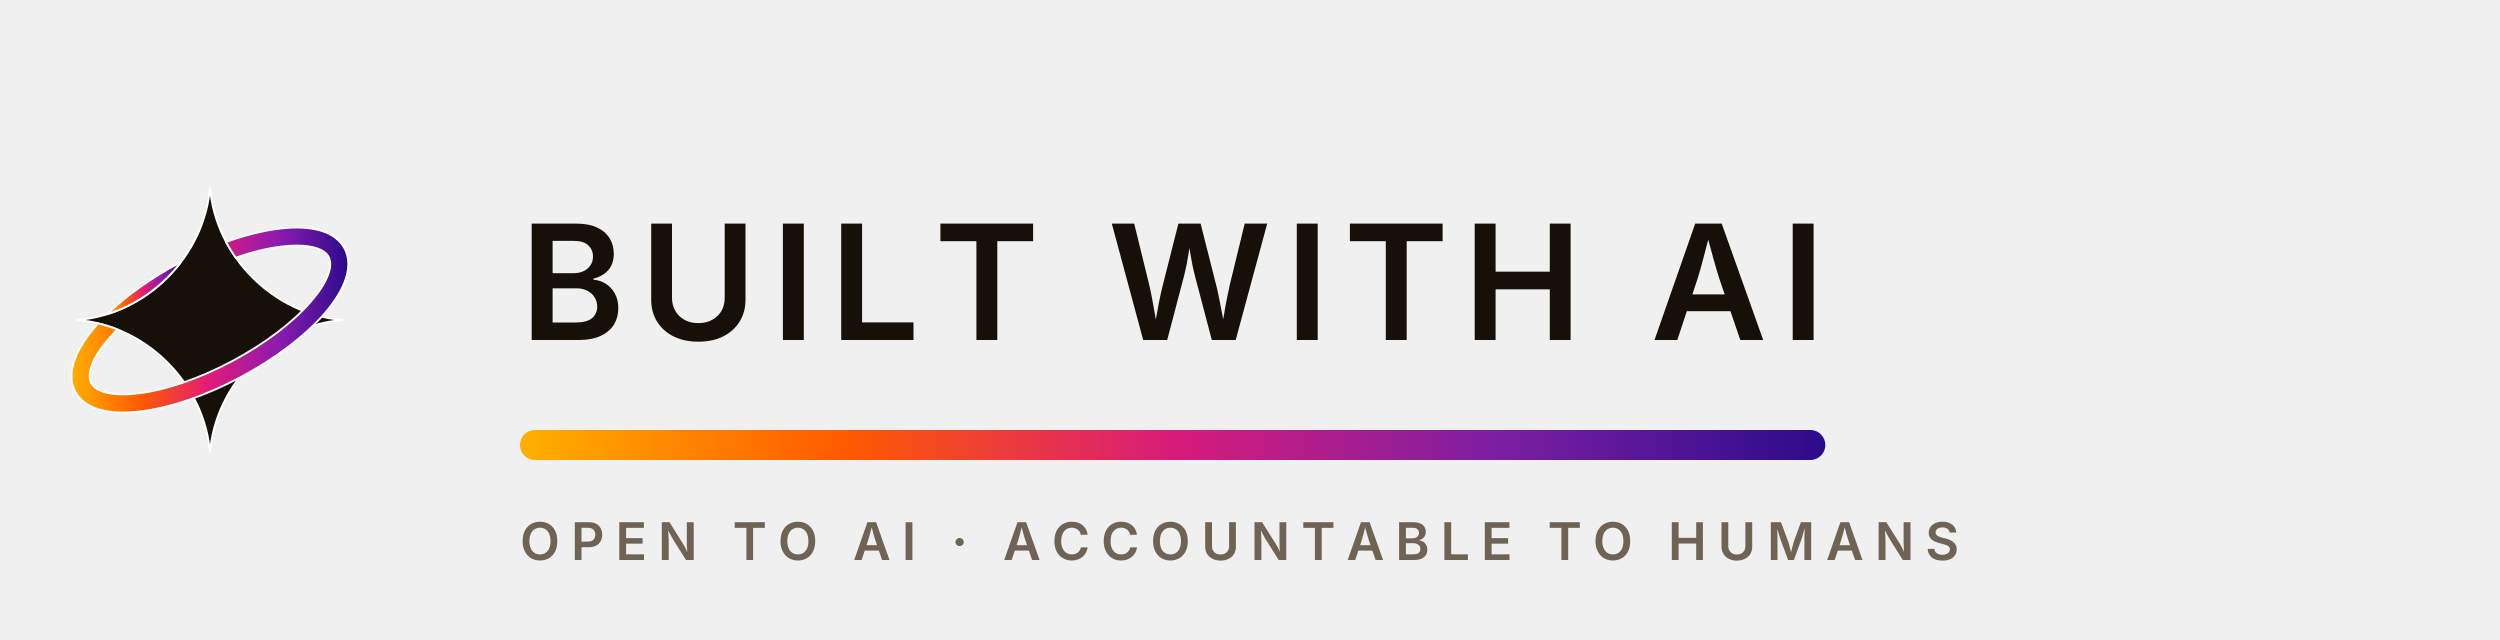
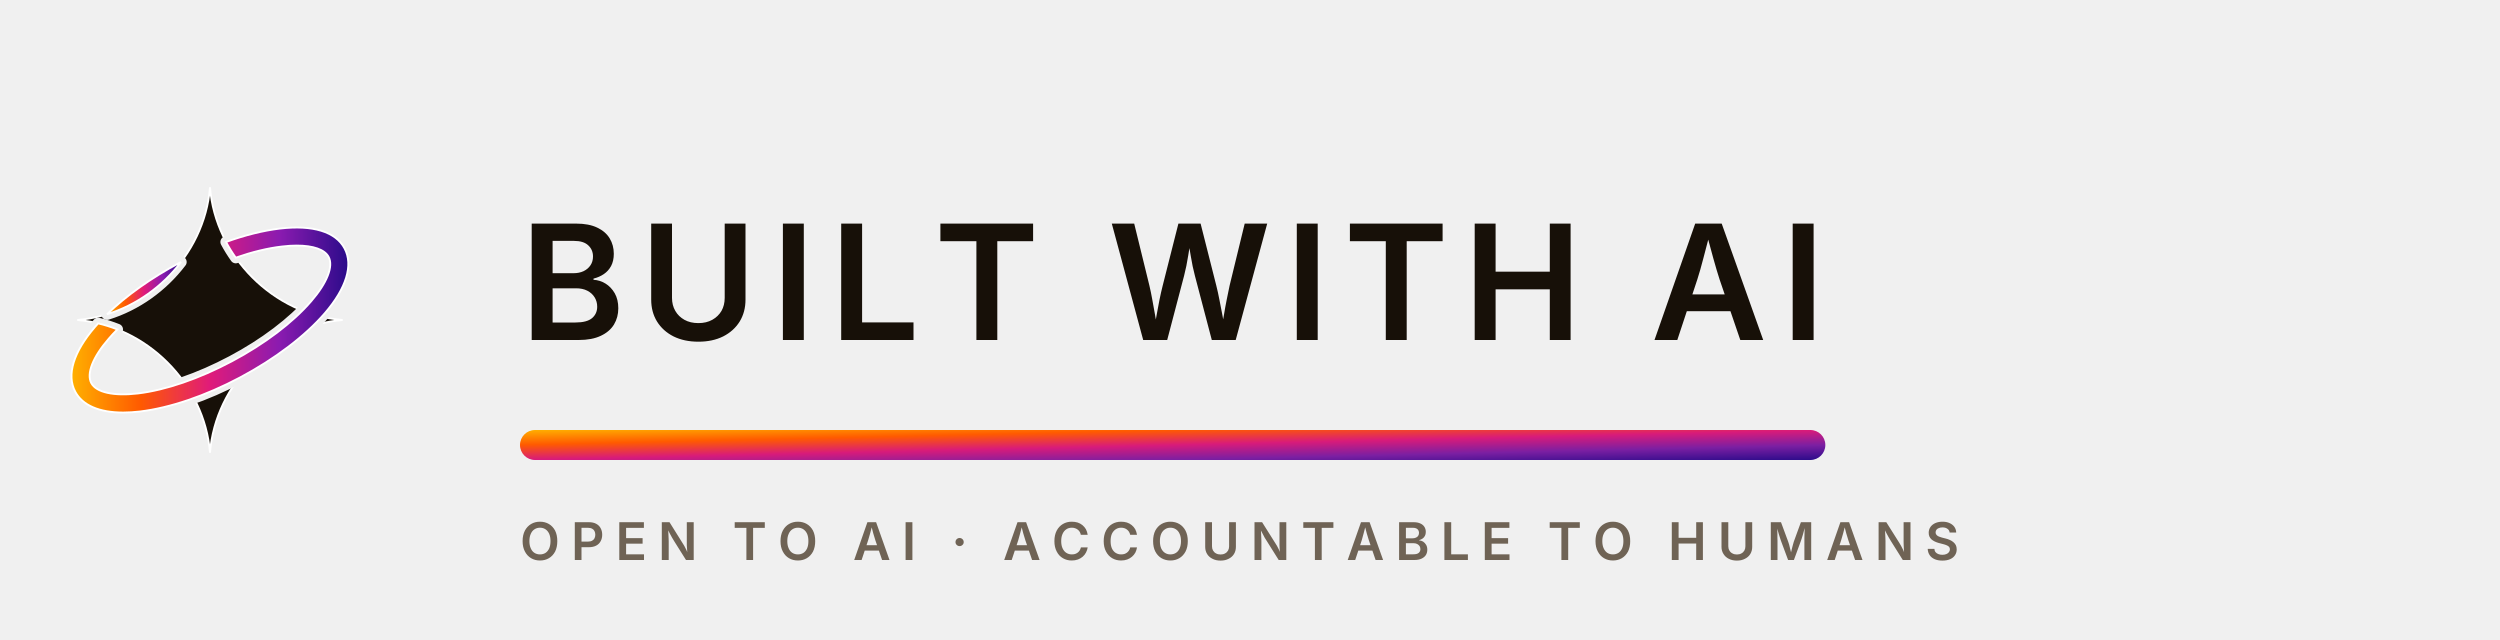
<svg xmlns="http://www.w3.org/2000/svg" width="250" height="64" viewBox="0 0 250 64" role="img">
  <defs>
    <linearGradient id="spec" x1="10" y1="6" x2="54" y2="58" gradientUnits="userSpaceOnUse">
      <stop offset="0" stop-color="#ffb000" />
      <stop offset=".27" stop-color="#ff6a00" />
      <stop offset=".52" stop-color="#e01b7a" />
      <stop offset=".74" stop-color="#8b1bb0" />
      <stop offset="1" stop-color="#2b0b8a" />
    </linearGradient>
-     <linearGradient id="specwide" x1="0" y1="0" x2="1" y2="0">
+     <linearGradient id="specwide" x1="0" y1="0" x2="1" y2="1">
      <stop offset="0" stop-color="#ffb000" />
      <stop offset=".25" stop-color="#ff5a00" />
      <stop offset=".5" stop-color="#d81b7a" />
      <stop offset=".75" stop-color="#7b1fa2" />
      <stop offset="1" stop-color="#2b0b8a" />
    </linearGradient>
  </defs>
  <g transform="translate(4.00 15.00) scale(0.09444)">
    <defs>
      <linearGradient id="g1m7" gradientUnits="userSpaceOnUse" x1="70.949" y1="146.286" x2="149.285" y2="146.286">
        <stop offset="0" stop-color="#FFB000" />
        <stop offset="0.25" stop-color="#FF5A00" />
        <stop offset="0.5" stop-color="#E01B7A" />
        <stop offset="0.75" stop-color="#8B1BB0" />
        <stop offset="1" stop-color="#2B0B8A" />
      </linearGradient>
      <linearGradient id="g2m7" gradientUnits="userSpaceOnUse" x1="33.495" y1="180" x2="326.505" y2="180">
        <stop offset="0" stop-color="#FFB000" />
        <stop offset="0.25" stop-color="#FF5A00" />
        <stop offset="0.5" stop-color="#E01B7A" />
        <stop offset="0.75" stop-color="#8B1BB0" />
        <stop offset="1" stop-color="#2B0B8A" />
      </linearGradient>
    </defs>
-     <path d="M180,39.4c-5.6,73.1-67.5,135-140.6,140.6c73.1,5.6,135,67.5,140.6,140.6c5.6-73.1,67.5-135,140.6-140.6C247.5,174.4,185.6,112.5,180,39.4z" fill="#171008" stroke="#FFFFFF" stroke-width="2" />
+     <mask id="kom7" maskUnits="userSpaceOnUse" x="-20" y="-20" width="400" height="400">
+       <rect x="-20" y="-20" width="400" height="400" fill="#fff" />
+       <path d="M149.3,118.6c-0.5,0.3-1,0.5-1.5,0.8c-30,16-56.7,35-76.8,54.5C102.1,164.3,129.6,144.5,149.3,118.6z" fill="#000" stroke="#000" stroke-width="12" stroke-linejoin="round" />
+       <path d="M322.5,104.2c-9.4-17.7-33.7-25.1-68.5-21c-17.5,2.1-36.9,6.9-57,14.2c3.1,5.8,6.5,11.3,10.3,16.6c17.3-6,33.9-10.1,49-11.8c5.6-0.7,10.8-1,15.6-1c17.4,0,29.6,4.2,33.7,12c5.3,9.9-1.6,27.5-18.5,47c-19.3,22.4-49.1,45-83.9,63.5c-34.8,18.5-70.2,30.6-99.6,34.1c-25.6,3-44-1.1-49.3-11c-5.3-9.9,1.6-27.5,18.5-47c2.8-3.3,5.9-6.6,9.1-9.8c-6.6-2.6-13.4-4.8-20.3-6.4c-1.1,1.3-2.3,2.5-3.4,3.8c-22.8,26.5-30.3,50.8-20.9,68.5c7.7,14.5,25.4,22.1,50.8,22.1c5.5,0,11.5-0.4,17.7-1.1c31.7-3.8,69.5-16.6,106.3-36.2c36.8-19.6,68.6-43.7,89.5-67.9C324.5,146.2,331.9,121.9,322.5,104.2z" fill="#000" stroke="#000" stroke-width="12" stroke-linejoin="round" />
+     </mask>
+     <path d="M180,39.4c-5.6,73.1-67.5,135-140.6,140.6c73.1,5.6,135,67.5,140.6,140.6c5.6-73.1,67.5-135,140.6-140.6C247.5,174.4,185.6,112.5,180,39.4z" fill="#171008" stroke="#FFFFFF" stroke-width="2" mask="url(#kom7)" />
    <path d="M149.3,118.6c-0.5,0.3-1,0.5-1.5,0.8c-30,16-56.7,35-76.8,54.5C102.1,164.3,129.6,144.5,149.3,118.6z" fill="url(#g1m7)" stroke="#FFFFFF" stroke-width="2" />
    <path d="M322.5,104.2c-9.4-17.7-33.7-25.1-68.5-21c-17.5,2.1-36.9,6.9-57,14.2c3.1,5.8,6.5,11.3,10.3,16.6c17.3-6,33.9-10.1,49-11.8c5.6-0.7,10.8-1,15.6-1c17.4,0,29.6,4.2,33.7,12c5.3,9.9-1.6,27.5-18.5,47c-19.3,22.4-49.1,45-83.9,63.5c-34.8,18.5-70.2,30.6-99.6,34.1c-25.6,3-44-1.1-49.3-11c-5.3-9.9,1.6-27.5,18.5-47c2.8-3.3,5.9-6.6,9.1-9.8c-6.6-2.6-13.4-4.8-20.3-6.4c-1.1,1.3-2.3,2.5-3.4,3.8c-22.8,26.5-30.3,50.8-20.9,68.5c7.7,14.5,25.4,22.1,50.8,22.1c5.5,0,11.5-0.4,17.7-1.1c31.7-3.8,69.5-16.6,106.3-36.2c36.8-19.6,68.6-43.7,89.5-67.9C324.5,146.2,331.9,121.9,322.5,104.2z" fill="url(#g2m7)" stroke="#FFFFFF" stroke-width="2" />
  </g>
  <path d="M53.17 34.00V22.36H57.63Q58.88 22.36 59.72 22.76Q60.55 23.15 60.97 23.84Q61.38 24.52 61.38 25.38Q61.38 26.09 61.11 26.60Q60.84 27.10 60.38 27.41Q59.92 27.72 59.35 27.86V27.98Q59.97 28.01 60.54 28.35Q61.11 28.70 61.47 29.32Q61.83 29.95 61.83 30.83Q61.83 31.73 61.40 32.45Q60.96 33.17 60.08 33.58Q59.20 34.00 57.87 34.00ZM55.26 32.25H57.54Q58.69 32.25 59.21 31.81Q59.72 31.37 59.72 30.67Q59.72 30.15 59.46 29.73Q59.20 29.31 58.73 29.07Q58.26 28.83 57.61 28.83H55.26ZM55.26 27.32H57.36Q57.91 27.32 58.35 27.12Q58.79 26.91 59.04 26.54Q59.30 26.16 59.30 25.65Q59.30 24.97 58.82 24.53Q58.35 24.09 57.41 24.09H55.26Z M69.84 34.17Q68.42 34.17 67.35 33.64Q66.29 33.10 65.70 32.15Q65.12 31.20 65.12 29.96V22.36H67.20V29.79Q67.20 30.52 67.53 31.09Q67.85 31.65 68.44 31.98Q69.03 32.31 69.84 32.31Q70.64 32.31 71.23 31.98Q71.82 31.65 72.15 31.09Q72.47 30.52 72.47 29.79V22.36H74.55V29.96Q74.55 31.20 73.97 32.15Q73.38 33.10 72.32 33.64Q71.26 34.17 69.84 34.17Z M80.38 22.36V34.00H78.29V22.36Z M84.12 34.00V22.36H86.21V32.24H91.35V34.00Z M94.04 24.12V22.36H103.31V24.12H99.73V34.00H97.64V24.12Z M114.32 34.00 111.18 22.36H113.42L114.94 28.56Q115.10 29.23 115.23 29.97Q115.37 30.71 115.50 31.46Q115.63 32.21 115.75 32.93H115.41Q115.54 32.21 115.67 31.46Q115.81 30.71 115.95 29.97Q116.10 29.23 116.27 28.56L117.84 22.36H120.06L121.63 28.56Q121.80 29.23 121.94 29.97Q122.09 30.71 122.23 31.46Q122.36 32.21 122.50 32.93H122.14Q122.27 32.21 122.40 31.46Q122.52 30.71 122.67 29.97Q122.81 29.23 122.96 28.56L124.47 22.36H126.72L123.57 34.00H121.18L119.49 27.57Q119.25 26.67 119.08 25.62Q118.90 24.56 118.70 23.38H119.20Q118.98 24.52 118.82 25.56Q118.66 26.60 118.41 27.57L116.72 34.00Z M131.77 22.36V34.00H129.68V22.36Z M134.99 24.12V22.36H144.26V24.12H140.67V34.00H138.58V24.12Z M147.47 34.00V22.36H149.56V27.17H154.98V22.36H157.06V34.00H154.98V28.93H149.56V34.00Z M165.45 34.00 169.52 22.36H172.17L176.32 34.00H174.03L171.96 27.95Q171.66 27.02 171.33 25.83Q171.00 24.65 170.60 23.14H171.04Q170.65 24.66 170.33 25.85Q170.02 27.05 169.73 27.95L167.73 34.00ZM167.82 31.12V29.44H173.95V31.12Z M181.36 22.36V34.00H179.27V22.36Z" fill="#171008" />
  <rect x="52.0" y="43" width="130.534" height="3" rx="1.5" fill="url(#specwide)" />
  <path d="M54.00 56.05Q53.50 56.05 53.11 55.82Q52.72 55.59 52.49 55.15Q52.26 54.72 52.26 54.11Q52.26 53.50 52.49 53.06Q52.72 52.63 53.11 52.40Q53.50 52.17 54.00 52.17Q54.50 52.17 54.89 52.40Q55.28 52.63 55.51 53.06Q55.73 53.50 55.73 54.11Q55.73 54.72 55.51 55.16Q55.28 55.59 54.89 55.82Q54.50 56.05 54.00 56.05ZM54.00 55.44Q54.31 55.44 54.55 55.29Q54.78 55.14 54.92 54.84Q55.05 54.54 55.05 54.11Q55.05 53.68 54.92 53.38Q54.78 53.08 54.55 52.93Q54.31 52.77 54.00 52.77Q53.69 52.77 53.45 52.93Q53.21 53.08 53.08 53.38Q52.94 53.68 52.94 54.11Q52.94 54.54 53.08 54.84Q53.21 55.14 53.45 55.29Q53.69 55.44 54.00 55.44Z M57.48 56.00V52.22H58.89Q59.33 52.22 59.62 52.38Q59.92 52.54 60.07 52.83Q60.22 53.11 60.22 53.47Q60.22 53.83 60.07 54.11Q59.92 54.40 59.62 54.56Q59.32 54.72 58.88 54.72H57.94V54.16H58.79Q59.05 54.16 59.21 54.07Q59.38 53.98 59.45 53.83Q59.53 53.67 59.53 53.47Q59.53 53.27 59.45 53.11Q59.38 52.96 59.21 52.87Q59.05 52.78 58.79 52.78H58.15V56.00Z M61.93 56.00V52.22H64.39V52.79H62.61V53.81H64.26V54.37H62.61V55.43H64.40V56.00Z M66.18 56.00V52.22H66.95L68.25 54.30Q68.34 54.43 68.43 54.59Q68.52 54.76 68.62 54.96Q68.72 55.16 68.81 55.41H68.74Q68.72 55.19 68.71 54.97Q68.69 54.74 68.68 54.54Q68.68 54.34 68.68 54.20V52.22H69.37V56.00H68.60L67.42 54.12Q67.31 53.94 67.21 53.77Q67.11 53.59 66.99 53.37Q66.88 53.15 66.72 52.84H66.81Q66.83 53.11 66.84 53.36Q66.85 53.61 66.86 53.81Q66.87 54.00 66.87 54.12V56.00Z M73.47 52.79V52.22H76.48V52.79H75.31V56.00H74.64V52.79Z M79.79 56.05Q79.29 56.05 78.90 55.82Q78.51 55.59 78.28 55.15Q78.05 54.72 78.05 54.11Q78.05 53.50 78.28 53.06Q78.51 52.63 78.90 52.40Q79.29 52.17 79.79 52.17Q80.29 52.17 80.68 52.40Q81.07 52.63 81.30 53.06Q81.52 53.50 81.52 54.11Q81.52 54.72 81.30 55.16Q81.07 55.59 80.68 55.82Q80.29 56.05 79.79 56.05ZM79.79 55.44Q80.10 55.44 80.34 55.29Q80.57 55.14 80.71 54.84Q80.84 54.54 80.84 54.11Q80.84 53.68 80.71 53.38Q80.57 53.08 80.34 52.93Q80.10 52.77 79.79 52.77Q79.48 52.77 79.24 52.93Q79.00 53.08 78.87 53.38Q78.73 53.68 78.73 54.11Q78.73 54.54 78.87 54.84Q79.00 55.14 79.24 55.29Q79.48 55.44 79.79 55.44Z M85.42 56.00 86.74 52.22H87.61L88.95 56.00H88.21L87.54 54.04Q87.44 53.73 87.33 53.35Q87.23 52.96 87.10 52.47H87.24Q87.11 52.97 87.01 53.35Q86.91 53.74 86.81 54.04L86.16 56.00ZM86.19 55.06V54.52H88.19V55.06Z M91.24 52.22V56.00H90.56V52.22Z M95.96 54.61Q95.79 54.61 95.67 54.49Q95.55 54.38 95.55 54.21Q95.55 54.03 95.67 53.92Q95.79 53.80 95.96 53.80Q96.13 53.80 96.25 53.92Q96.37 54.03 96.37 54.21Q96.37 54.38 96.25 54.49Q96.13 54.61 95.96 54.61Z M100.42 56.00 101.75 52.22H102.61L103.96 56.00H103.21L102.54 54.04Q102.44 53.73 102.33 53.35Q102.23 52.96 102.10 52.47H102.24Q102.11 52.97 102.01 53.35Q101.91 53.74 101.82 54.04L101.17 56.00ZM101.19 55.06V54.52H103.19V55.06Z M107.17 56.05Q106.68 56.05 106.29 55.82Q105.89 55.59 105.67 55.15Q105.44 54.72 105.44 54.11Q105.44 53.50 105.67 53.06Q105.90 52.63 106.29 52.40Q106.68 52.17 107.17 52.17Q107.48 52.17 107.76 52.25Q108.03 52.34 108.24 52.51Q108.45 52.68 108.59 52.92Q108.72 53.17 108.77 53.48H108.08Q108.05 53.31 107.97 53.18Q107.89 53.05 107.77 52.96Q107.65 52.87 107.50 52.82Q107.35 52.77 107.18 52.77Q106.87 52.77 106.63 52.93Q106.39 53.09 106.26 53.38Q106.12 53.68 106.12 54.11Q106.12 54.54 106.26 54.84Q106.40 55.14 106.64 55.29Q106.88 55.44 107.18 55.44Q107.35 55.44 107.50 55.40Q107.65 55.35 107.77 55.26Q107.89 55.17 107.97 55.04Q108.05 54.91 108.09 54.74H108.77Q108.73 55.01 108.60 55.25Q108.48 55.49 108.27 55.67Q108.06 55.85 107.79 55.95Q107.51 56.05 107.17 56.05Z M112.11 56.05Q111.61 56.05 111.22 55.82Q110.83 55.59 110.60 55.15Q110.37 54.72 110.37 54.11Q110.37 53.50 110.60 53.06Q110.83 52.63 111.22 52.40Q111.61 52.17 112.11 52.17Q112.42 52.17 112.69 52.25Q112.96 52.34 113.17 52.51Q113.38 52.68 113.52 52.92Q113.65 53.17 113.70 53.48H113.02Q112.98 53.31 112.90 53.18Q112.82 53.05 112.70 52.96Q112.59 52.87 112.44 52.82Q112.29 52.77 112.12 52.77Q111.81 52.77 111.57 52.93Q111.33 53.09 111.19 53.38Q111.06 53.68 111.06 54.11Q111.06 54.54 111.19 54.84Q111.33 55.14 111.57 55.29Q111.81 55.44 112.11 55.44Q112.28 55.44 112.43 55.40Q112.58 55.35 112.70 55.26Q112.82 55.17 112.90 55.04Q112.99 54.91 113.02 54.74H113.70Q113.66 55.01 113.54 55.25Q113.41 55.49 113.20 55.67Q112.99 55.85 112.72 55.95Q112.44 56.05 112.11 56.05Z M117.04 56.05Q116.55 56.05 116.15 55.82Q115.76 55.59 115.53 55.15Q115.31 54.72 115.31 54.11Q115.31 53.50 115.53 53.06Q115.76 52.63 116.15 52.40Q116.55 52.17 117.04 52.17Q117.54 52.17 117.93 52.40Q118.32 52.63 118.55 53.06Q118.78 53.50 118.78 54.11Q118.78 54.72 118.55 55.16Q118.32 55.59 117.93 55.82Q117.54 56.05 117.04 56.05ZM117.04 55.44Q117.35 55.44 117.59 55.29Q117.83 55.14 117.96 54.84Q118.10 54.54 118.10 54.11Q118.10 53.68 117.96 53.38Q117.83 53.08 117.59 52.93Q117.35 52.77 117.04 52.77Q116.73 52.77 116.50 52.93Q116.26 53.08 116.12 53.38Q115.99 53.68 115.99 54.11Q115.99 54.54 116.12 54.84Q116.26 55.14 116.50 55.29Q116.73 55.44 117.04 55.44Z M122.06 56.06Q121.59 56.06 121.25 55.88Q120.90 55.71 120.71 55.40Q120.52 55.09 120.52 54.69V52.22H121.20V54.63Q121.20 54.87 121.30 55.05Q121.41 55.24 121.60 55.34Q121.79 55.45 122.06 55.45Q122.32 55.45 122.51 55.34Q122.70 55.24 122.81 55.05Q122.91 54.87 122.91 54.63V52.22H123.59V54.69Q123.59 55.09 123.40 55.40Q123.21 55.71 122.86 55.88Q122.52 56.06 122.06 56.06Z M125.45 56.00V52.22H126.21L127.52 54.30Q127.60 54.43 127.70 54.59Q127.79 54.76 127.89 54.96Q127.98 55.16 128.08 55.41H128.01Q127.99 55.19 127.97 54.97Q127.96 54.74 127.95 54.54Q127.95 54.34 127.95 54.20V52.22H128.63V56.00H127.87L126.69 54.12Q126.57 53.94 126.47 53.77Q126.37 53.59 126.26 53.37Q126.15 53.15 125.98 52.84H126.08Q126.09 53.11 126.11 53.36Q126.12 53.61 126.13 53.81Q126.14 54.00 126.14 54.12V56.00Z M130.33 52.79V52.22H133.34V52.79H132.17V56.00H131.49V52.79Z M134.77 56.00 136.10 52.22H136.96L138.31 56.00H137.56L136.89 54.04Q136.79 53.73 136.68 53.35Q136.58 52.96 136.45 52.47H136.59Q136.46 52.97 136.36 53.35Q136.26 53.74 136.17 54.04L135.52 56.00ZM135.54 55.06V54.52H137.54V55.06Z M139.91 56.00V52.22H141.36Q141.77 52.22 142.04 52.35Q142.31 52.47 142.45 52.70Q142.58 52.92 142.58 53.20Q142.58 53.43 142.49 53.59Q142.40 53.76 142.25 53.86Q142.10 53.96 141.92 54.01V54.04Q142.12 54.05 142.31 54.16Q142.49 54.28 142.61 54.48Q142.73 54.68 142.73 54.97Q142.73 55.26 142.59 55.50Q142.44 55.73 142.16 55.86Q141.87 56.00 141.44 56.00ZM140.59 55.43H141.33Q141.71 55.43 141.87 55.29Q142.04 55.14 142.04 54.92Q142.04 54.75 141.96 54.61Q141.87 54.48 141.72 54.40Q141.57 54.32 141.35 54.32H140.59ZM140.59 53.83H141.27Q141.45 53.83 141.60 53.76Q141.74 53.70 141.82 53.58Q141.90 53.45 141.90 53.29Q141.90 53.07 141.75 52.92Q141.59 52.78 141.29 52.78H140.59Z M144.44 56.00V52.22H145.12V55.43H146.79V56.00Z M148.48 56.00V52.22H150.94V52.79H149.16V53.81H150.81V54.37H149.16V55.43H150.95V56.00Z M154.97 52.79V52.22H157.98V52.79H156.82V56.00H156.14V52.79Z M161.29 56.05Q160.79 56.05 160.40 55.82Q160.01 55.59 159.78 55.15Q159.55 54.72 159.55 54.11Q159.55 53.50 159.78 53.06Q160.01 52.63 160.40 52.40Q160.79 52.17 161.29 52.17Q161.79 52.17 162.18 52.40Q162.57 52.63 162.80 53.06Q163.02 53.50 163.02 54.11Q163.02 54.72 162.80 55.16Q162.57 55.59 162.18 55.82Q161.79 56.05 161.29 56.05ZM161.29 55.44Q161.60 55.44 161.84 55.29Q162.07 55.14 162.21 54.84Q162.34 54.54 162.34 54.11Q162.34 53.68 162.21 53.38Q162.07 53.08 161.84 52.93Q161.60 52.77 161.29 52.77Q160.98 52.77 160.74 52.93Q160.51 53.08 160.37 53.38Q160.23 53.68 160.23 54.11Q160.23 54.54 160.37 54.84Q160.51 55.14 160.74 55.29Q160.98 55.44 161.29 55.44Z M167.18 56.00V52.22H167.86V53.78H169.62V52.22H170.29V56.00H169.62V54.35H167.86V56.00Z M173.69 56.06Q173.23 56.06 172.88 55.88Q172.54 55.71 172.35 55.40Q172.15 55.09 172.15 54.69V52.22H172.83V54.63Q172.83 54.87 172.94 55.05Q173.04 55.24 173.24 55.34Q173.43 55.45 173.69 55.45Q173.95 55.45 174.14 55.34Q174.33 55.24 174.44 55.05Q174.54 54.87 174.54 54.63V52.22H175.22V54.69Q175.22 55.09 175.03 55.40Q174.84 55.71 174.49 55.88Q174.15 56.06 173.69 56.06Z M177.08 56.00V52.22H178.10L178.82 54.17Q178.86 54.28 178.91 54.45Q178.95 54.62 179.00 54.82Q179.05 55.02 179.10 55.21Q179.14 55.39 179.17 55.54H179.03Q179.07 55.40 179.11 55.21Q179.15 55.02 179.20 54.83Q179.25 54.63 179.30 54.45Q179.35 54.28 179.38 54.17L180.09 52.22H181.12V56.00H180.44V54.09Q180.44 53.97 180.44 53.80Q180.45 53.62 180.45 53.43Q180.46 53.23 180.46 53.03Q180.47 52.82 180.47 52.64H180.51Q180.46 52.84 180.40 53.05Q180.35 53.26 180.29 53.46Q180.23 53.66 180.18 53.82Q180.12 53.98 180.09 54.09L179.39 56.00H178.81L178.10 54.09Q178.06 53.98 178.01 53.82Q177.96 53.66 177.90 53.47Q177.84 53.27 177.78 53.06Q177.72 52.85 177.66 52.64H177.72Q177.72 52.81 177.73 53.01Q177.73 53.21 177.74 53.41Q177.74 53.61 177.74 53.79Q177.75 53.96 177.75 54.09V56.00Z M182.72 56.00 184.04 52.22H184.91L186.25 56.00H185.51L184.84 54.04Q184.74 53.73 184.63 53.35Q184.53 52.96 184.40 52.47H184.54Q184.41 52.97 184.31 53.35Q184.21 53.74 184.11 54.04L183.47 56.00ZM183.49 55.06V54.52H185.49V55.06Z M187.86 56.00V52.22H188.63L189.94 54.30Q190.02 54.43 190.11 54.59Q190.20 54.76 190.30 54.96Q190.40 55.16 190.49 55.41H190.42Q190.40 55.19 190.39 54.97Q190.37 54.74 190.37 54.54Q190.36 54.34 190.36 54.20V52.22H191.05V56.00H190.28L189.10 54.12Q188.99 53.94 188.89 53.77Q188.79 53.59 188.67 53.37Q188.56 53.15 188.40 52.84H188.49Q188.51 53.11 188.52 53.36Q188.53 53.61 188.54 53.81Q188.55 54.00 188.55 54.12V56.00Z M194.24 56.06Q193.80 56.06 193.47 55.92Q193.15 55.78 192.97 55.52Q192.79 55.26 192.77 54.89H193.44Q193.45 55.09 193.56 55.22Q193.67 55.35 193.84 55.41Q194.02 55.48 194.23 55.48Q194.46 55.48 194.63 55.41Q194.80 55.34 194.89 55.22Q194.99 55.10 194.99 54.93Q194.99 54.79 194.91 54.69Q194.82 54.59 194.67 54.53Q194.51 54.46 194.31 54.41L193.88 54.30Q193.41 54.17 193.14 53.93Q192.87 53.68 192.87 53.28Q192.87 52.95 193.05 52.69Q193.23 52.44 193.55 52.30Q193.86 52.17 194.26 52.17Q194.66 52.17 194.96 52.31Q195.27 52.45 195.44 52.69Q195.61 52.94 195.62 53.25H194.96Q194.94 53.01 194.74 52.88Q194.55 52.74 194.25 52.74Q194.03 52.74 193.88 52.81Q193.72 52.87 193.64 52.98Q193.56 53.10 193.56 53.24Q193.56 53.40 193.66 53.50Q193.75 53.60 193.90 53.66Q194.05 53.72 194.20 53.76L194.56 53.85Q194.77 53.90 194.97 53.99Q195.16 54.07 195.32 54.20Q195.48 54.33 195.58 54.51Q195.67 54.69 195.67 54.94Q195.67 55.27 195.50 55.52Q195.33 55.78 195.01 55.92Q194.69 56.06 194.24 56.06Z" fill="#6f6355" />
</svg>
